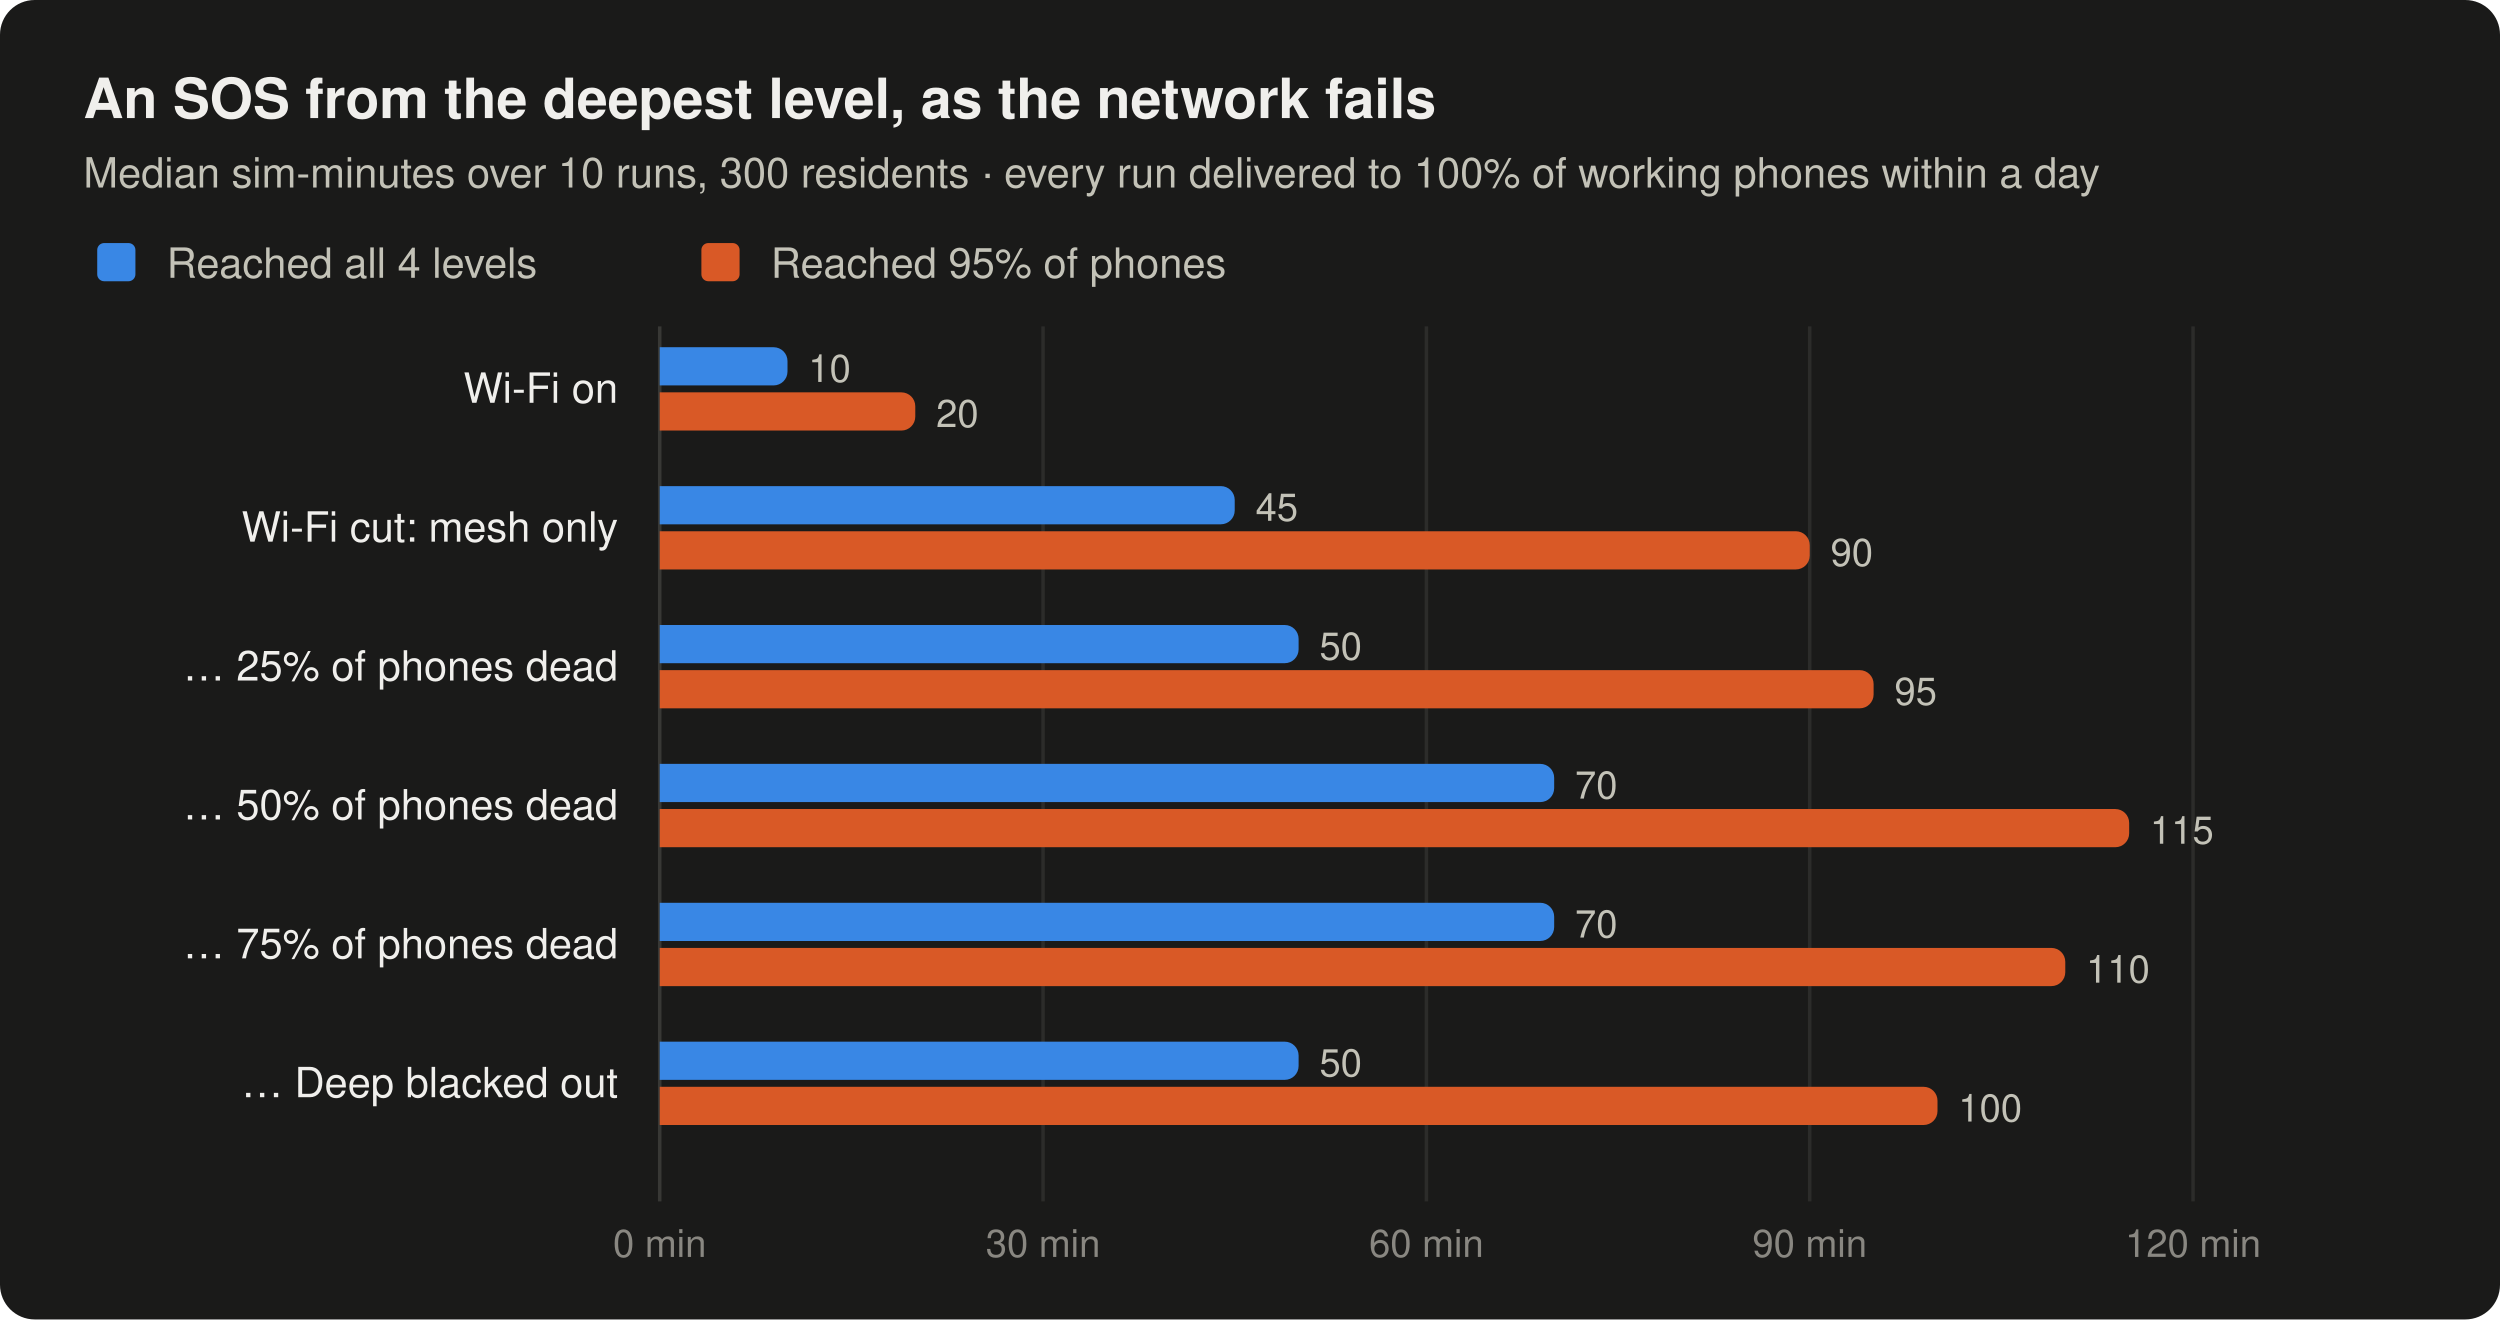
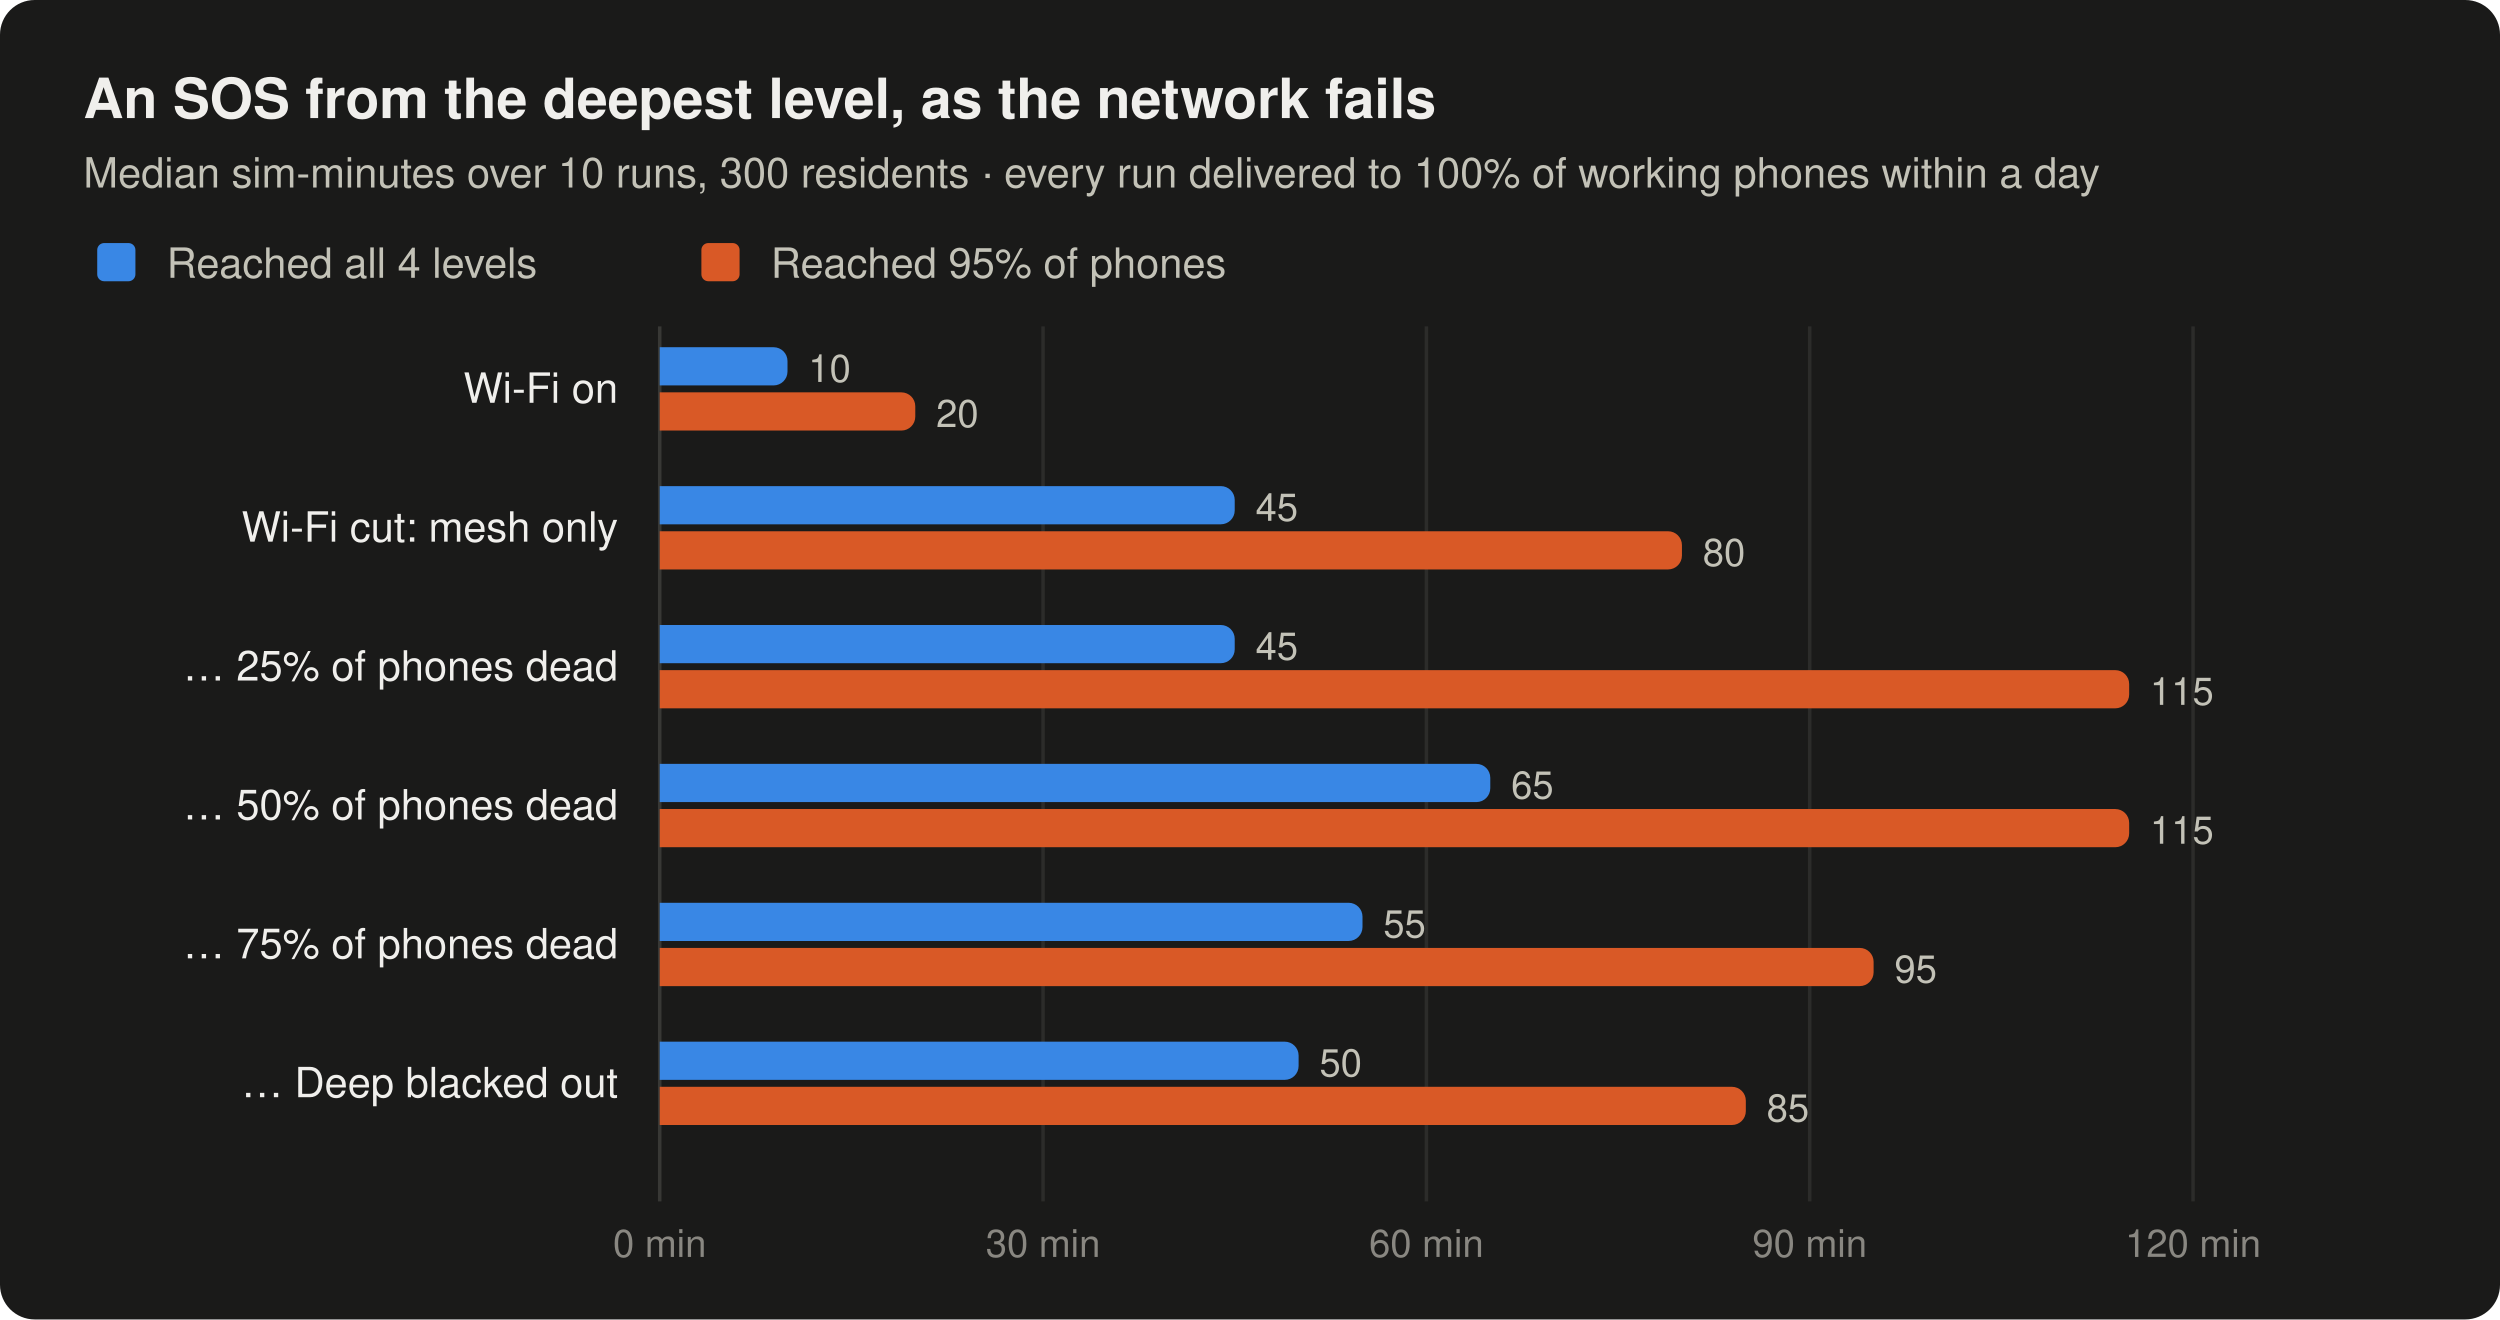
<svg xmlns="http://www.w3.org/2000/svg" width="720" height="380" viewBox="0 0 720 380" font-family="system-ui,-apple-system,'Segoe UI',Helvetica,Arial,sans-serif" role="img" aria-label="An SOS from the deepest level, as the network fails">
  <rect width="720" height="380" rx="10" fill="#1a1a19" />
  <text x="24.0" y="34.0" fill="#f0efec" font-size="16" font-weight="600" text-anchor="start">An SOS from the deepest level, as the network fails</text>
  <text x="24.0" y="54.0" fill="#c3c2b7" font-size="12" font-weight="400" text-anchor="start">Median sim-minutes over 10 runs, 300 residents · every run delivered to 100% of working phones within a day</text>
  <rect x="28" y="70" width="11" height="11" rx="2" fill="#3987e5" />
  <text x="48.0" y="80.0" fill="#c3c2b7" font-size="12" font-weight="400" text-anchor="start">Reached all 4 levels</text>
  <rect x="202" y="70" width="11" height="11" rx="2" fill="#d95926" />
  <text x="222.0" y="80.0" fill="#c3c2b7" font-size="12" font-weight="400" text-anchor="start">Reached 95% of phones</text>
  <line x1="190.0" y1="94" x2="190.0" y2="346" stroke="#383835" stroke-width="1" />
  <text x="190.0" y="362.0" fill="#898781" font-size="11" font-weight="400" text-anchor="middle">0 min</text>
  <line x1="300.4" y1="94" x2="300.4" y2="346" stroke="#2c2c2a" stroke-width="1" />
  <text x="300.4" y="362.0" fill="#898781" font-size="11" font-weight="400" text-anchor="middle">30 min</text>
  <line x1="410.8" y1="94" x2="410.8" y2="346" stroke="#2c2c2a" stroke-width="1" />
  <text x="410.8" y="362.0" fill="#898781" font-size="11" font-weight="400" text-anchor="middle">60 min</text>
  <line x1="521.2" y1="94" x2="521.2" y2="346" stroke="#2c2c2a" stroke-width="1" />
  <text x="521.2" y="362.0" fill="#898781" font-size="11" font-weight="400" text-anchor="middle">90 min</text>
  <line x1="631.6" y1="94" x2="631.6" y2="346" stroke="#2c2c2a" stroke-width="1" />
  <text x="631.6" y="362.0" fill="#898781" font-size="11" font-weight="400" text-anchor="middle">120 min</text>
  <text x="178.0" y="116.0" fill="#f0efec" font-size="12" font-weight="400" text-anchor="end">Wi-Fi on</text>
  <path d="M190.0,100.0 h32.8 a4.0,4.0 0 0 1 4.0,4.0 v3.0 a4.0,4.0 0 0 1 -4.0,4.0 h-32.8 z" fill="#3987e5" />
  <text x="232.8" y="110.0" fill="#c3c2b7" font-size="11" font-weight="400" text-anchor="start">10</text>
  <path d="M190.0,113.0 h69.6 a4.0,4.0 0 0 1 4.0,4.0 v3.0 a4.0,4.0 0 0 1 -4.0,4.0 h-69.6 z" fill="#d95926" />
  <text x="269.6" y="123.0" fill="#c3c2b7" font-size="11" font-weight="400" text-anchor="start">20</text>
  <text x="178.0" y="156.0" fill="#f0efec" font-size="12" font-weight="400" text-anchor="end">Wi-Fi cut: mesh only</text>
  <path d="M190.0,140.0 h161.6 a4.0,4.0 0 0 1 4.0,4.0 v3.0 a4.0,4.0 0 0 1 -4.0,4.0 h-161.6 z" fill="#3987e5" />
  <text x="361.6" y="150.0" fill="#c3c2b7" font-size="11" font-weight="400" text-anchor="start">45</text>
-   <path d="M190.0,153.0 h327.2 a4.0,4.0 0 0 1 4.0,4.0 v3.0 a4.0,4.0 0 0 1 -4.0,4.0 h-327.2 z" fill="#d95926" />
-   <text x="527.2" y="163.0" fill="#c3c2b7" font-size="11" font-weight="400" text-anchor="start">90</text>
+   <path d="M190.0,153.0 h290.4 a4.0,4.0 0 0 1 4.0,4.0 v3.0 a4.0,4.0 0 0 1 -4.0,4.0 h-290.4 z" fill="#d95926" />
+   <text x="490.4" y="163.0" fill="#c3c2b7" font-size="11" font-weight="400" text-anchor="start">80</text>
  <text x="178.0" y="196.0" fill="#f0efec" font-size="12" font-weight="400" text-anchor="end">… 25% of phones dead</text>
-   <path d="M190.0,180.0 h180.0 a4.0,4.0 0 0 1 4.0,4.0 v3.0 a4.0,4.0 0 0 1 -4.0,4.0 h-180.0 z" fill="#3987e5" />
-   <text x="380.0" y="190.0" fill="#c3c2b7" font-size="11" font-weight="400" text-anchor="start">50</text>
-   <path d="M190.0,193.0 h345.6 a4.0,4.0 0 0 1 4.0,4.0 v3.0 a4.0,4.0 0 0 1 -4.0,4.0 h-345.6 z" fill="#d95926" />
-   <text x="545.6" y="203.0" fill="#c3c2b7" font-size="11" font-weight="400" text-anchor="start">95</text>
+   <path d="M190.0,180.0 h161.6 a4.0,4.0 0 0 1 4.0,4.0 v3.0 a4.0,4.0 0 0 1 -4.0,4.0 h-161.6 z" fill="#3987e5" />
+   <text x="361.6" y="190.0" fill="#c3c2b7" font-size="11" font-weight="400" text-anchor="start">45</text>
+   <path d="M190.0,193.0 h419.2 a4.0,4.0 0 0 1 4.0,4.0 v3.0 a4.0,4.0 0 0 1 -4.0,4.0 h-419.2 z" fill="#d95926" />
+   <text x="619.2" y="203.0" fill="#c3c2b7" font-size="11" font-weight="400" text-anchor="start">115</text>
  <text x="178.0" y="236.0" fill="#f0efec" font-size="12" font-weight="400" text-anchor="end">… 50% of phones dead</text>
-   <path d="M190.0,220.0 h253.6 a4.0,4.0 0 0 1 4.0,4.0 v3.0 a4.0,4.0 0 0 1 -4.0,4.0 h-253.6 z" fill="#3987e5" />
-   <text x="453.6" y="230.0" fill="#c3c2b7" font-size="11" font-weight="400" text-anchor="start">70</text>
+   <path d="M190.0,220.0 h235.2 a4.0,4.0 0 0 1 4.0,4.0 v3.0 a4.0,4.0 0 0 1 -4.0,4.0 h-235.2 z" fill="#3987e5" />
+   <text x="435.2" y="230.0" fill="#c3c2b7" font-size="11" font-weight="400" text-anchor="start">65</text>
  <path d="M190.0,233.0 h419.2 a4.0,4.0 0 0 1 4.0,4.0 v3.0 a4.0,4.0 0 0 1 -4.0,4.0 h-419.2 z" fill="#d95926" />
  <text x="619.2" y="243.0" fill="#c3c2b7" font-size="11" font-weight="400" text-anchor="start">115</text>
  <text x="178.0" y="276.0" fill="#f0efec" font-size="12" font-weight="400" text-anchor="end">… 75% of phones dead</text>
-   <path d="M190.0,260.0 h253.6 a4.0,4.0 0 0 1 4.0,4.0 v3.0 a4.0,4.0 0 0 1 -4.0,4.0 h-253.6 z" fill="#3987e5" />
-   <text x="453.6" y="270.0" fill="#c3c2b7" font-size="11" font-weight="400" text-anchor="start">70</text>
-   <path d="M190.0,273.0 h400.8 a4.0,4.0 0 0 1 4.0,4.0 v3.0 a4.0,4.0 0 0 1 -4.0,4.0 h-400.8 z" fill="#d95926" />
-   <text x="600.8" y="283.0" fill="#c3c2b7" font-size="11" font-weight="400" text-anchor="start">110</text>
+   <path d="M190.0,260.0 h198.4 a4.0,4.0 0 0 1 4.0,4.0 v3.0 a4.0,4.0 0 0 1 -4.0,4.0 h-198.4 z" fill="#3987e5" />
+   <text x="398.4" y="270.0" fill="#c3c2b7" font-size="11" font-weight="400" text-anchor="start">55</text>
+   <path d="M190.0,273.0 h345.6 a4.0,4.0 0 0 1 4.0,4.0 v3.0 a4.0,4.0 0 0 1 -4.0,4.0 h-345.6 z" fill="#d95926" />
+   <text x="545.6" y="283.0" fill="#c3c2b7" font-size="11" font-weight="400" text-anchor="start">95</text>
  <text x="178.0" y="316.0" fill="#f0efec" font-size="12" font-weight="400" text-anchor="end">… Deep blacked out</text>
  <path d="M190.0,300.0 h180.0 a4.0,4.0 0 0 1 4.0,4.0 v3.0 a4.0,4.0 0 0 1 -4.0,4.0 h-180.0 z" fill="#3987e5" />
  <text x="380.0" y="310.0" fill="#c3c2b7" font-size="11" font-weight="400" text-anchor="start">50</text>
-   <path d="M190.0,313.0 h364.0 a4.0,4.0 0 0 1 4.0,4.0 v3.0 a4.0,4.0 0 0 1 -4.0,4.0 h-364.0 z" fill="#d95926" />
-   <text x="564.0" y="323.0" fill="#c3c2b7" font-size="11" font-weight="400" text-anchor="start">100</text>
+   <path d="M190.0,313.0 h308.8 a4.0,4.0 0 0 1 4.0,4.0 v3.0 a4.0,4.0 0 0 1 -4.0,4.0 h-308.8 z" fill="#d95926" />
+   <text x="508.8" y="323.0" fill="#c3c2b7" font-size="11" font-weight="400" text-anchor="start">85</text>
</svg>
